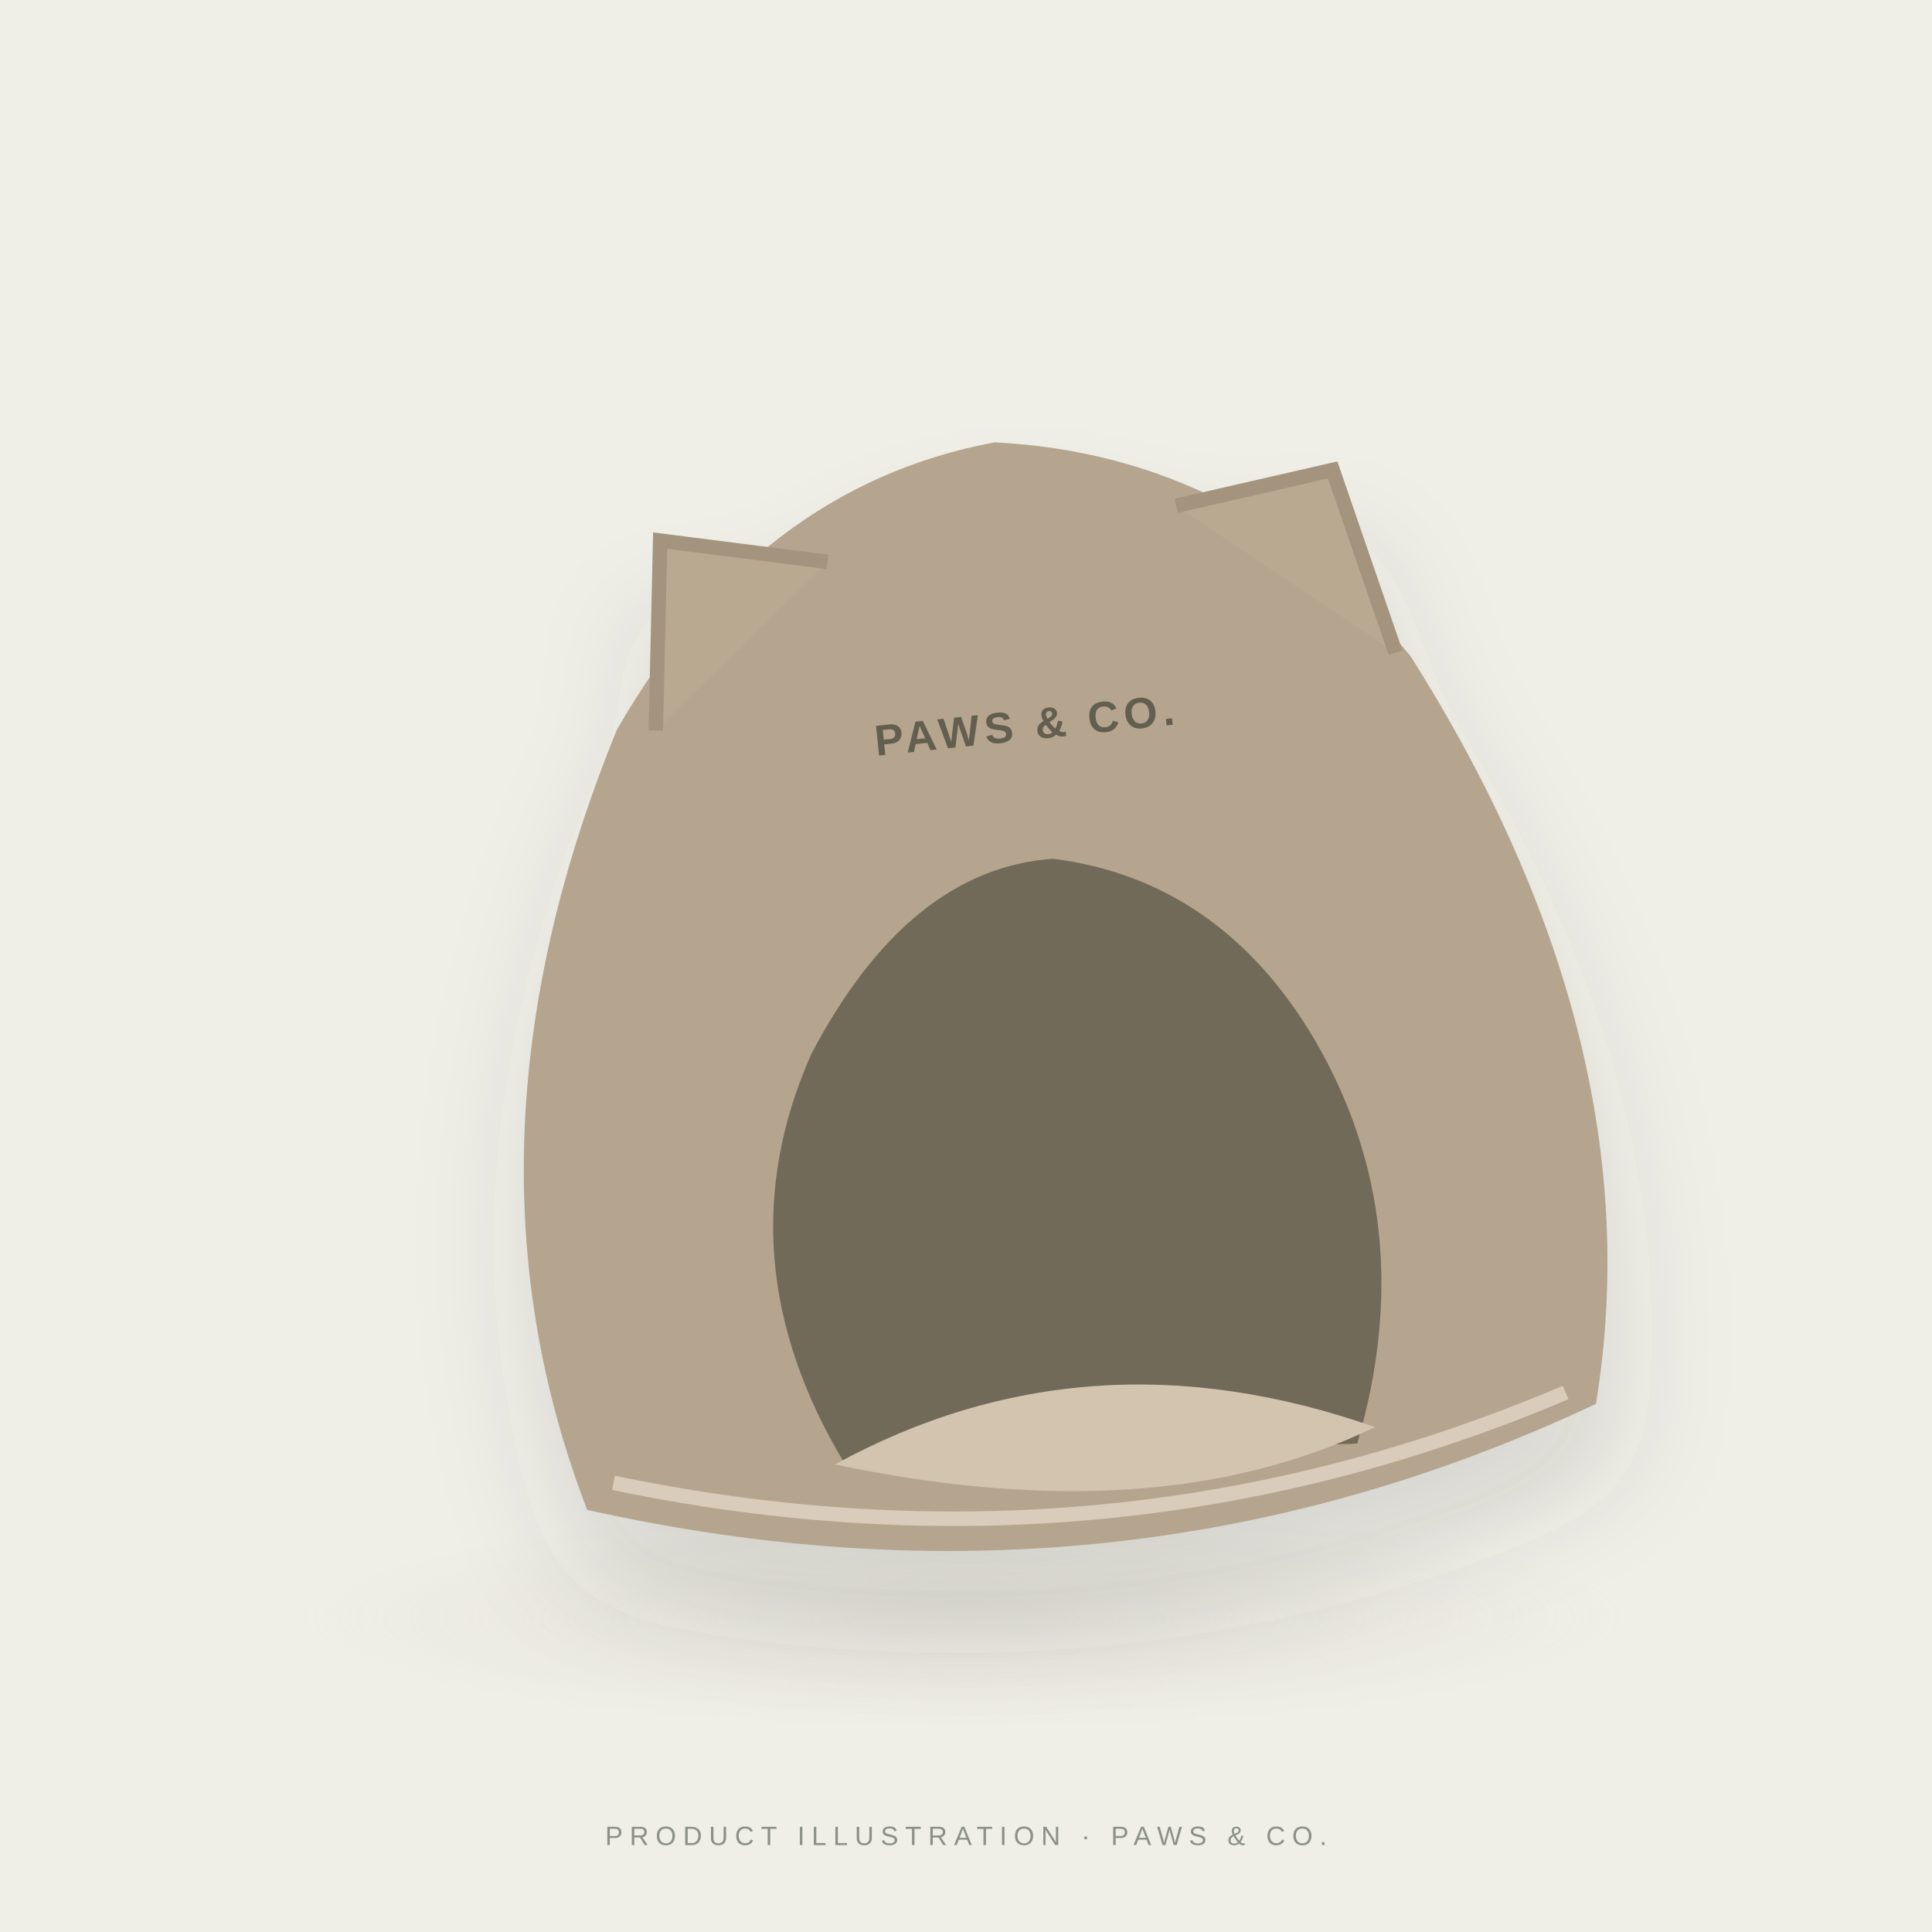
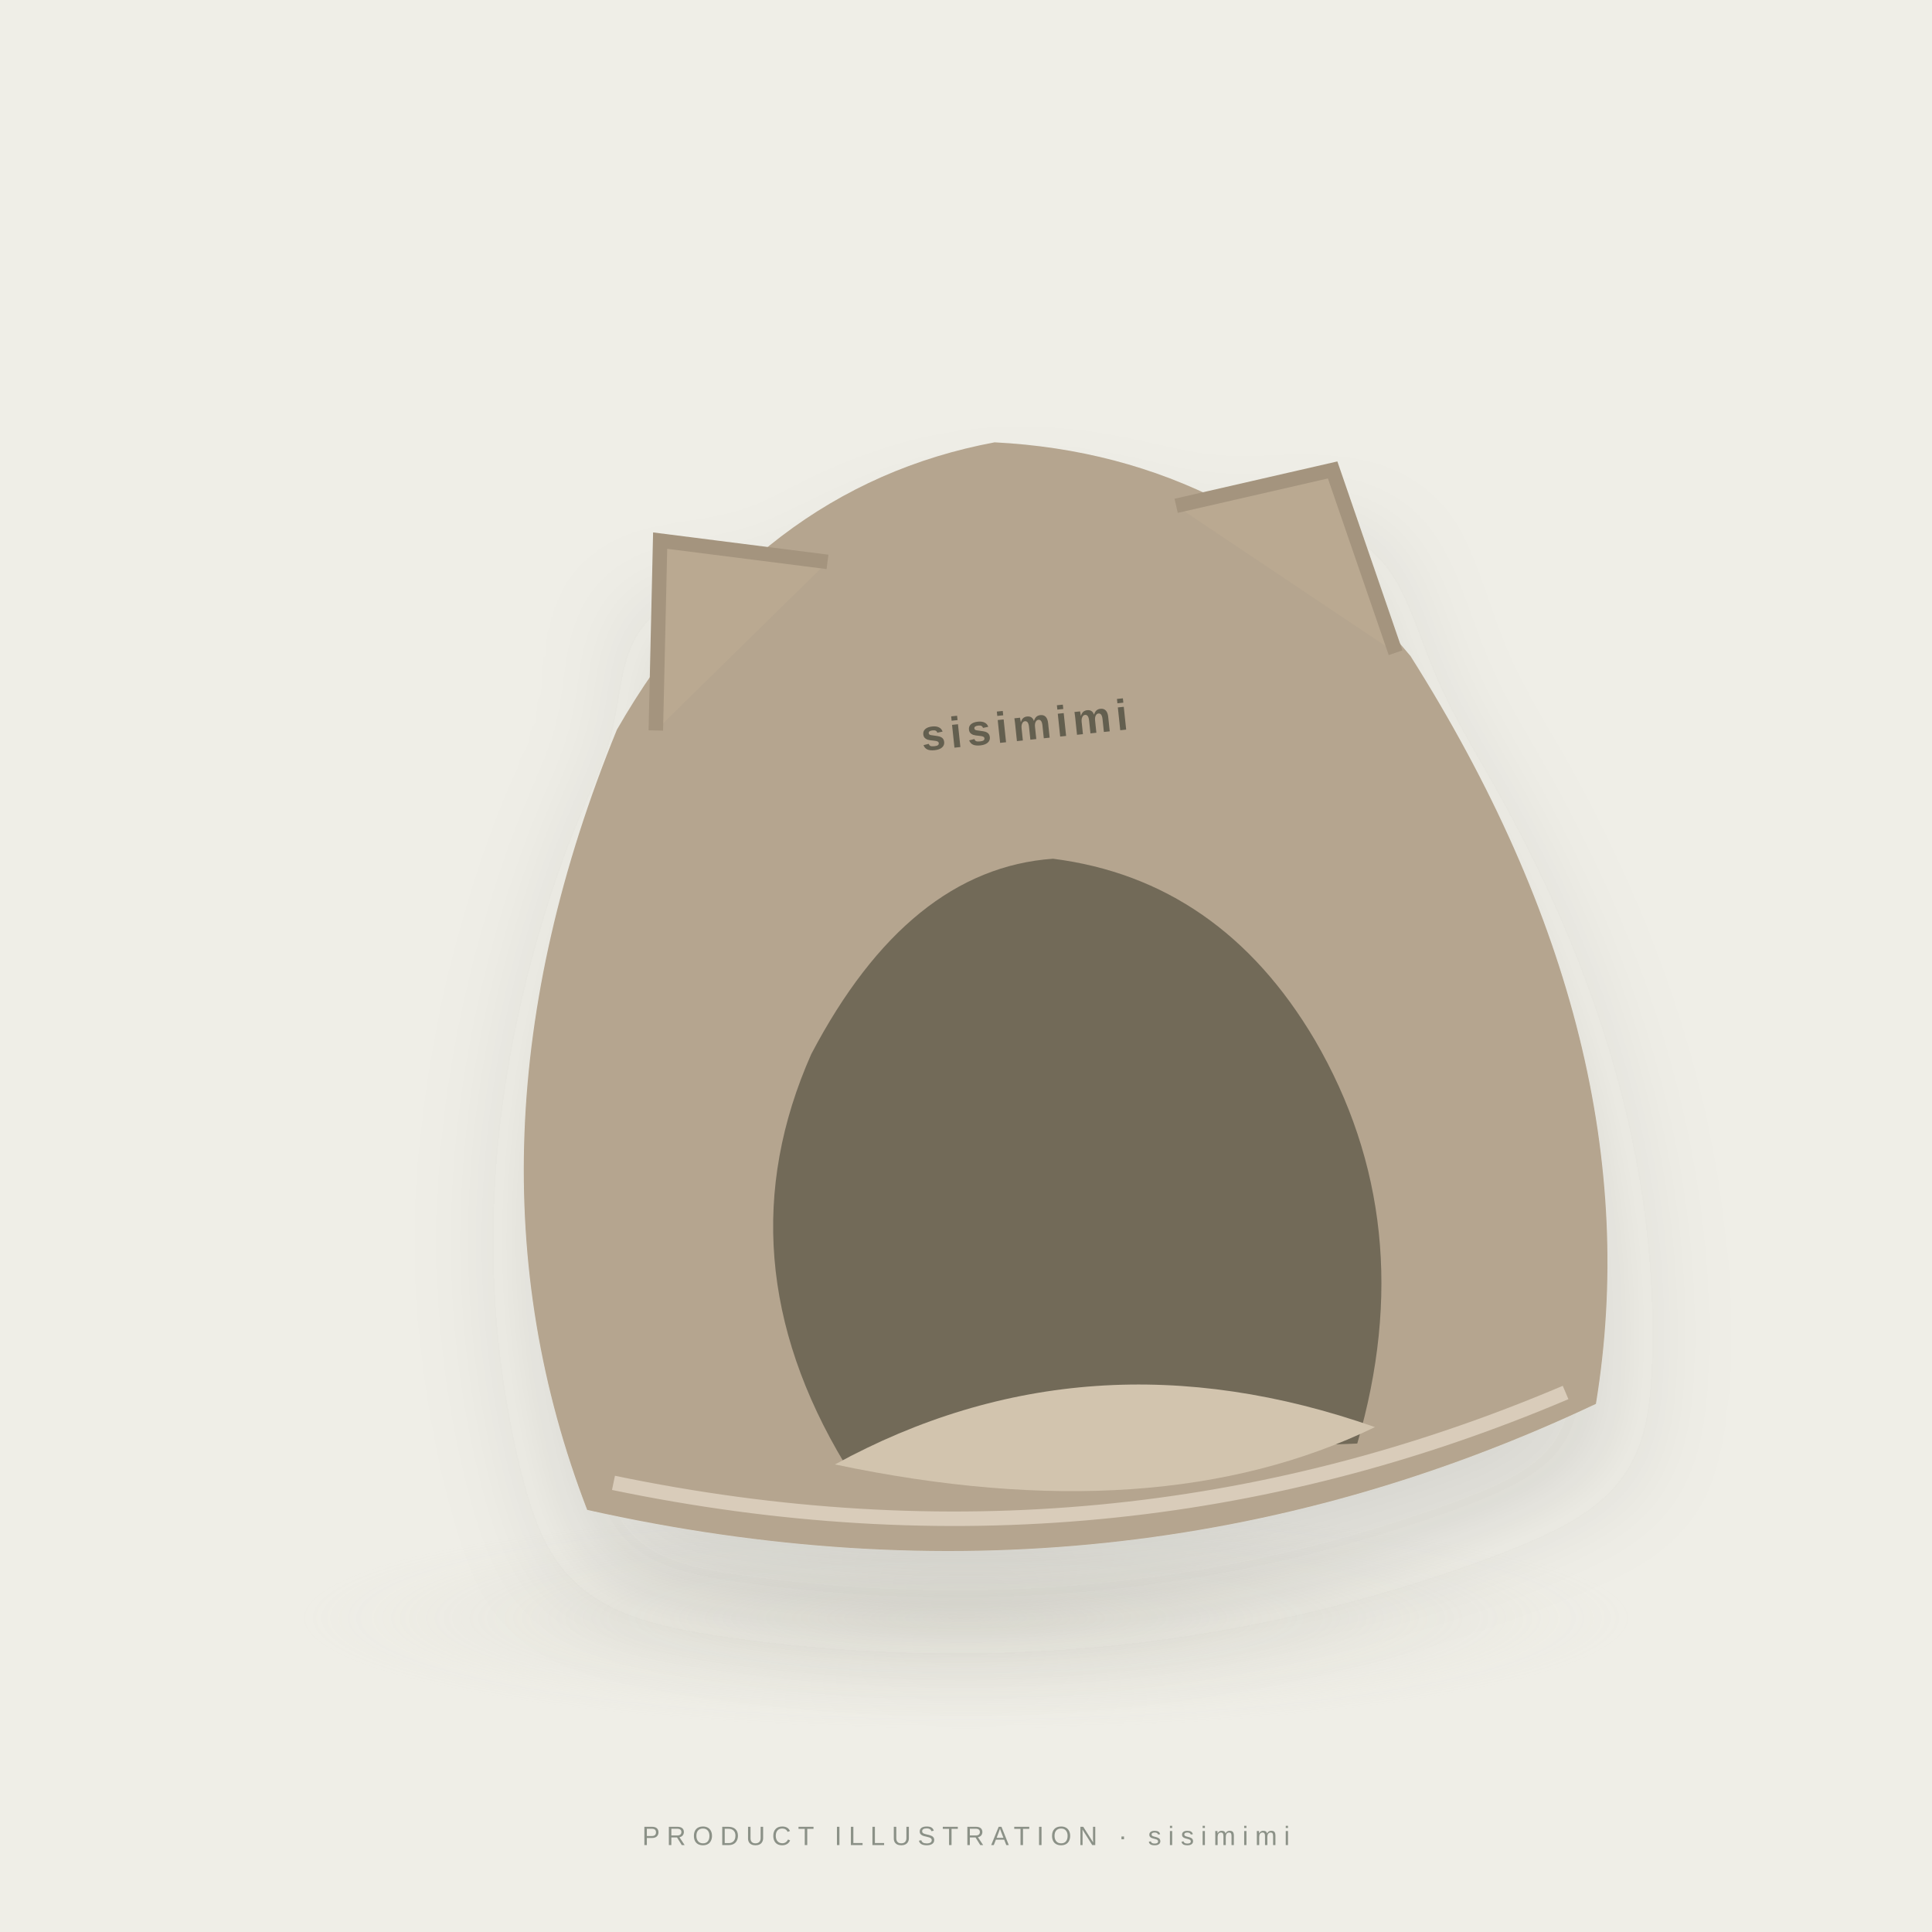
<svg xmlns="http://www.w3.org/2000/svg" viewBox="0 0 400 400" role="img" aria-label="Nhà mèo Cozy Cave — hình minh họa sản phẩm">
  <defs>
    <linearGradient id="paper" x1="0" y1="0" x2="1" y2="0">
      <stop stop-color="#e7e0d1" />
      <stop offset=".35" stop-color="#f7f2e7" />
      <stop offset=".7" stop-color="#efe8d9" />
      <stop offset="1" stop-color="#dcd5c6" />
    </linearGradient>
    <linearGradient id="metal">
      <stop stop-color="#b8b8af" />
      <stop offset=".28" stop-color="#e3e3db" />
      <stop offset=".7" stop-color="#d4d4c9" />
      <stop offset="1" stop-color="#acaca1" />
    </linearGradient>
    <filter id="shadow" x="-40%" y="-30%" width="180%" height="190%">
      <feDropShadow dx="0" dy="15" stdDeviation="11" flood-color="#4d4b3c" flood-opacity=".14" />
    </filter>
    <radialGradient id="ground">
      <stop stop-color="#c9c7ba" stop-opacity=".3" />
      <stop offset="1" stop-color="#c9c7ba" stop-opacity="0" />
    </radialGradient>
  </defs>
  <rect width="400" height="400" fill="#efeee7" />
  <ellipse cx="200" cy="335" rx="138" ry="23" fill="url(#ground)" />
  <g transform="translate(18 -4) rotate(-6 200 220)" filter="url(#shadow)">
    <path d="M94 306Q73 228 117 146Q151 99 201 95Q252 103 282 148Q324 233 304 306Q201 342 94 306Z" fill="#b5a58f" />
    <path d="M148 302Q127 257 150 217Q174 181 204 182Q238 190 254 225Q272 265 254 309Z" fill="#726a59" />
    <path d="M146 302Q201 279 258 306Q211 323 146 302" fill="#d2c4ae" />
    <path d="M125 147L130 108L164 116M237 112L270 108L279 147" fill="#baa991" stroke="#a4947e" stroke-width="3" />
    <path d="M100 301Q200 333 298 303" stroke="#d9ccba" fill="none" stroke-width="3" />
-     <text x="201" y="157" text-anchor="middle" font-family="Arial,sans-serif" font-size="9" font-weight="700" fill="#645e4f" letter-spacing="1">PAWS &amp; CO.</text>
+     <text x="201" y="157" text-anchor="middle" font-family="Arial,sans-serif" font-size="9" font-weight="700" fill="#645e4f" letter-spacing="1">sisimimi</text>
  </g>
-   <text x="200" y="382" text-anchor="middle" fill="#8b9187" font-family="Arial,sans-serif" font-size="5.5" letter-spacing="1.4">PRODUCT ILLUSTRATION · PAWS &amp; CO.</text>
+   <text x="200" y="382" text-anchor="middle" fill="#8b9187" font-family="Arial,sans-serif" font-size="5.5" letter-spacing="1.4">PRODUCT ILLUSTRATION · sisimimi</text>
</svg>
